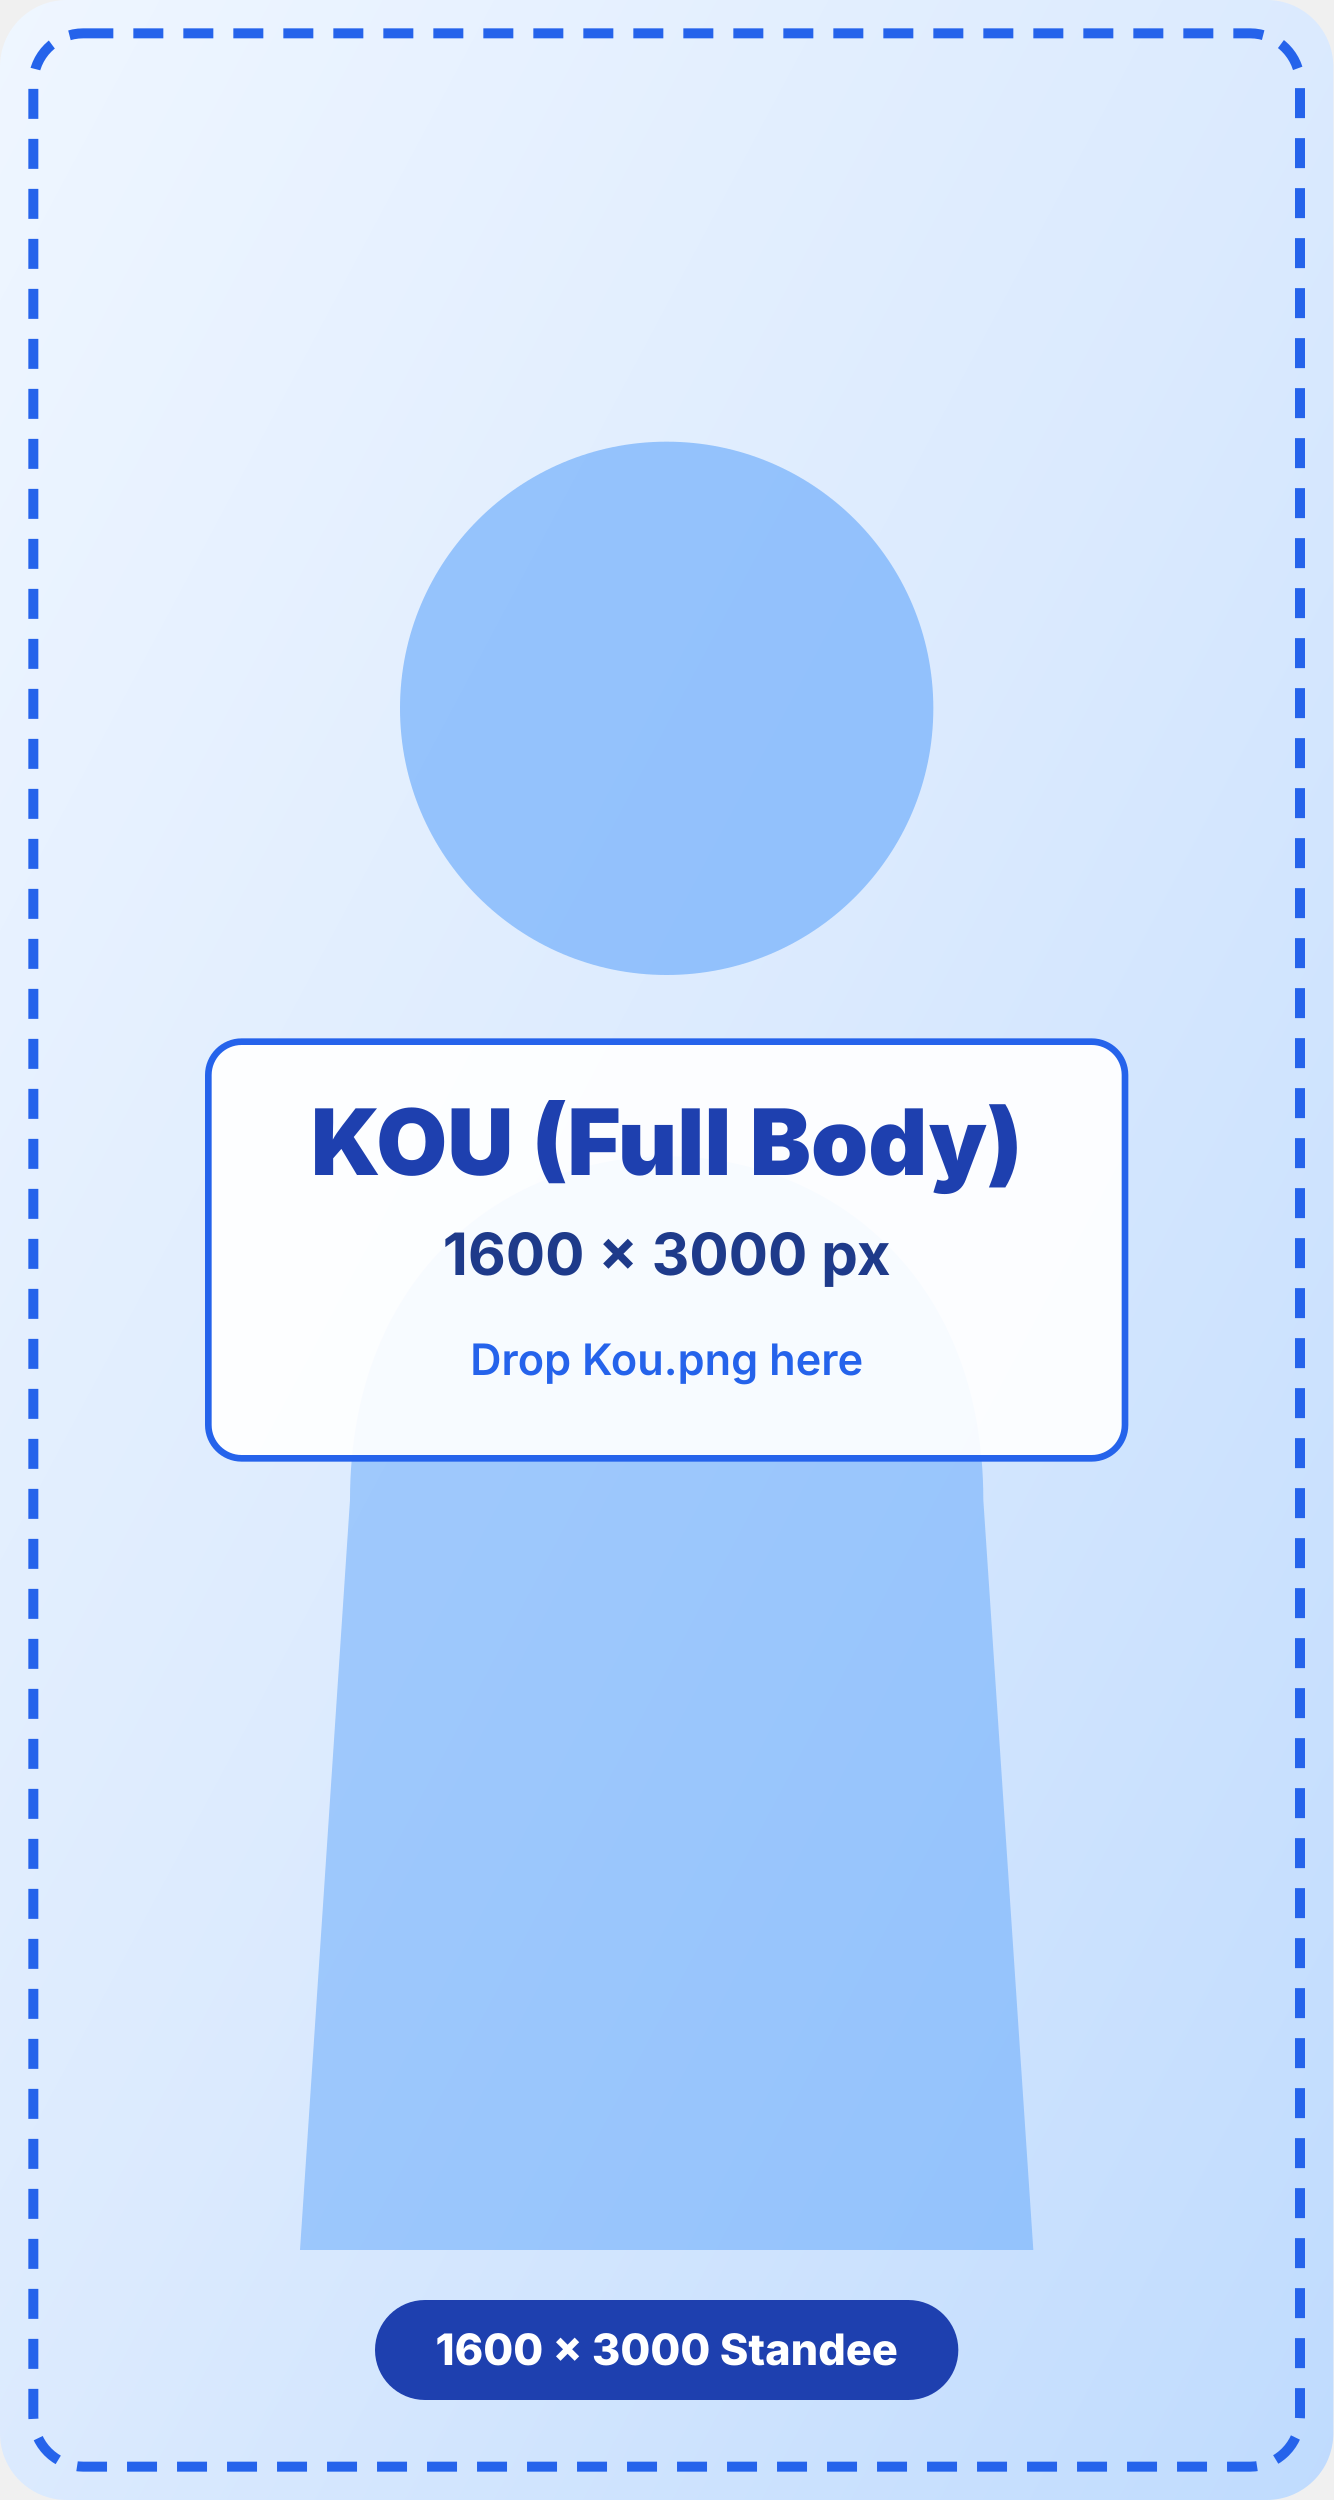
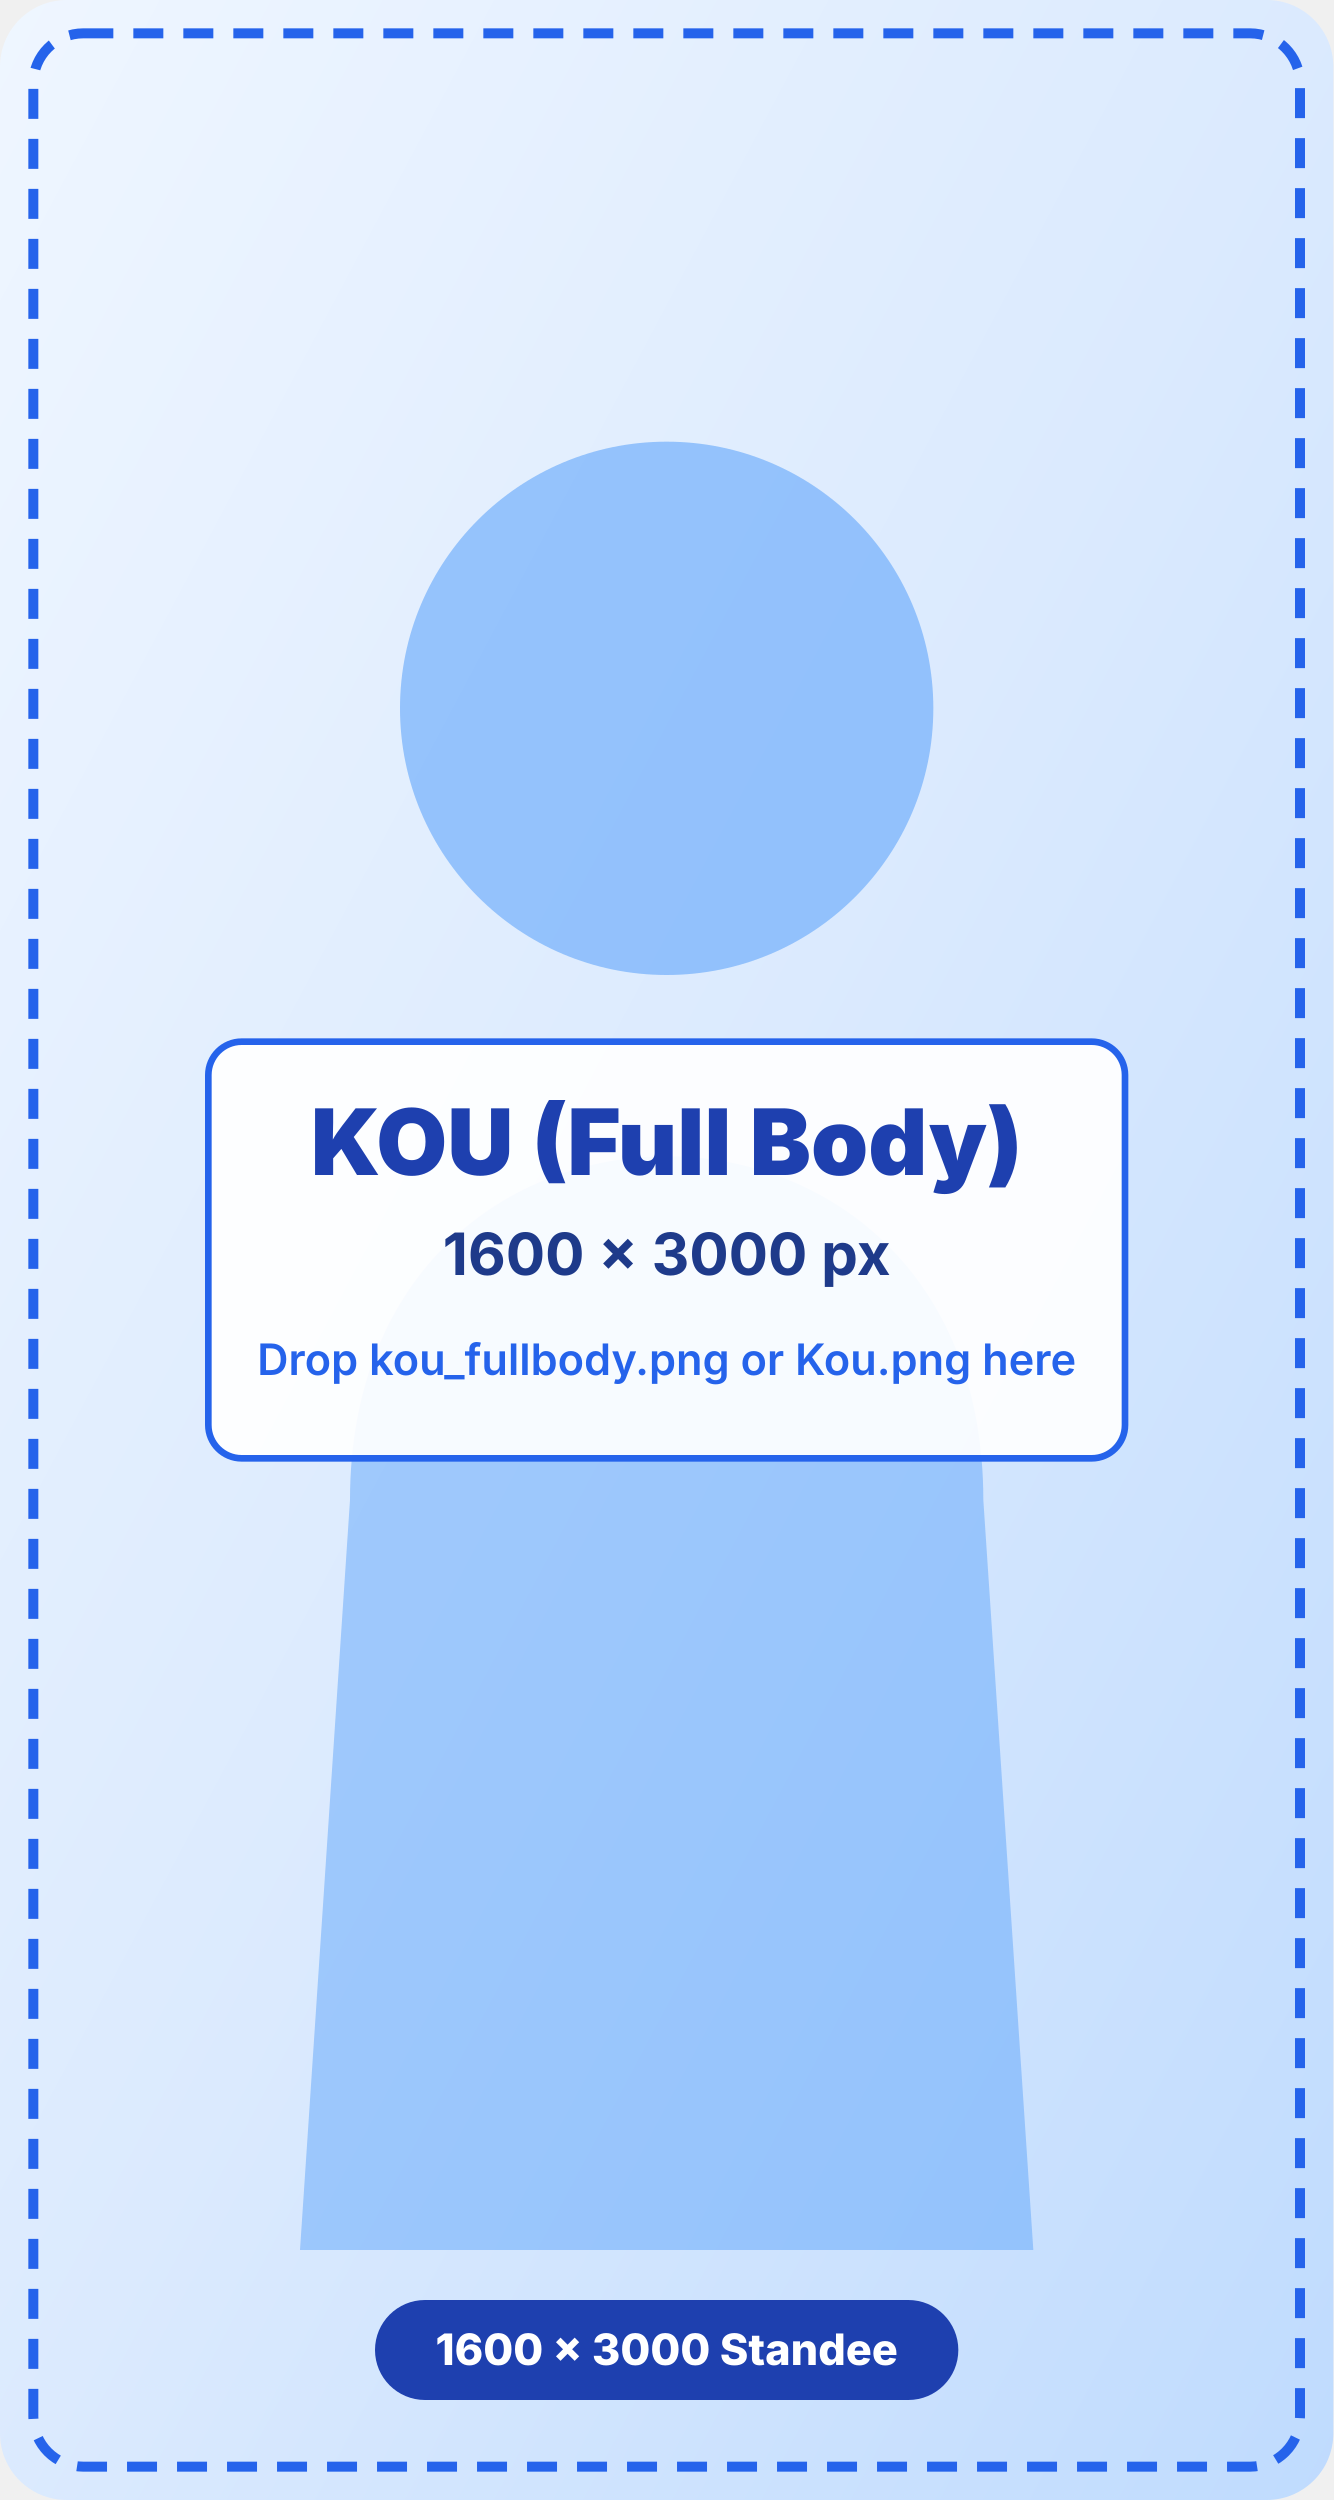
<svg xmlns="http://www.w3.org/2000/svg" width="1600" height="3000" viewBox="0 0 1600 3000">
  <defs>
    <linearGradient id="kouBg" x1="0%" y1="0%" x2="100%" y2="100%">
      <stop offset="0%" stop-color="#eff6ff" />
      <stop offset="50%" stop-color="#dbeafe" />
      <stop offset="100%" stop-color="#bfdbfe" />
    </linearGradient>
  </defs>
  <rect width="1600" height="3000" fill="url(#kouBg)" rx="80" />
  <rect x="40" y="40" width="1520" height="2920" rx="60" fill="none" stroke="#2563eb" stroke-width="12" stroke-dasharray="36 24" />
  <circle cx="800" cy="850" r="320" fill="#60a5fa" opacity="0.6" />
  <path d="M420 1800 C420 1250, 1180 1250, 1180 1800 L1240 2700 L360 2700 Z" fill="#60a5fa" opacity="0.5" />
  <rect x="250" y="1250" width="1100" height="500" rx="40" fill="#ffffff" fill-opacity="0.92" stroke="#2563eb" stroke-width="8" />
  <text x="800" y="1410" font-family="system-ui, -apple-system, sans-serif" font-size="110" font-weight="900" fill="#1e40af" text-anchor="middle">KOU (Full Body)</text>
  <text x="800" y="1530" font-family="system-ui, -apple-system, sans-serif" font-size="70" font-weight="700" fill="#1e3a8a" text-anchor="middle">1600 × 3000 px</text>
-   <text x="800" y="1650" font-family="system-ui, -apple-system, sans-serif" font-size="52" font-weight="600" fill="#2563eb" text-anchor="middle">Drop Kou.png here</text>
+   <text x="800" y="1650" font-family="system-ui, -apple-system, sans-serif" font-size="52" font-weight="600" fill="#2563eb" text-anchor="middle">Drop kou_fullbody.png or Kou.png here</text>
  <rect x="450" y="2760" width="700" height="120" rx="60" fill="#1e40af" />
  <text x="800" y="2838" font-family="system-ui, -apple-system, sans-serif" font-size="52" font-weight="800" fill="#ffffff" text-anchor="middle">1600 × 3000 Standee</text>
</svg>
